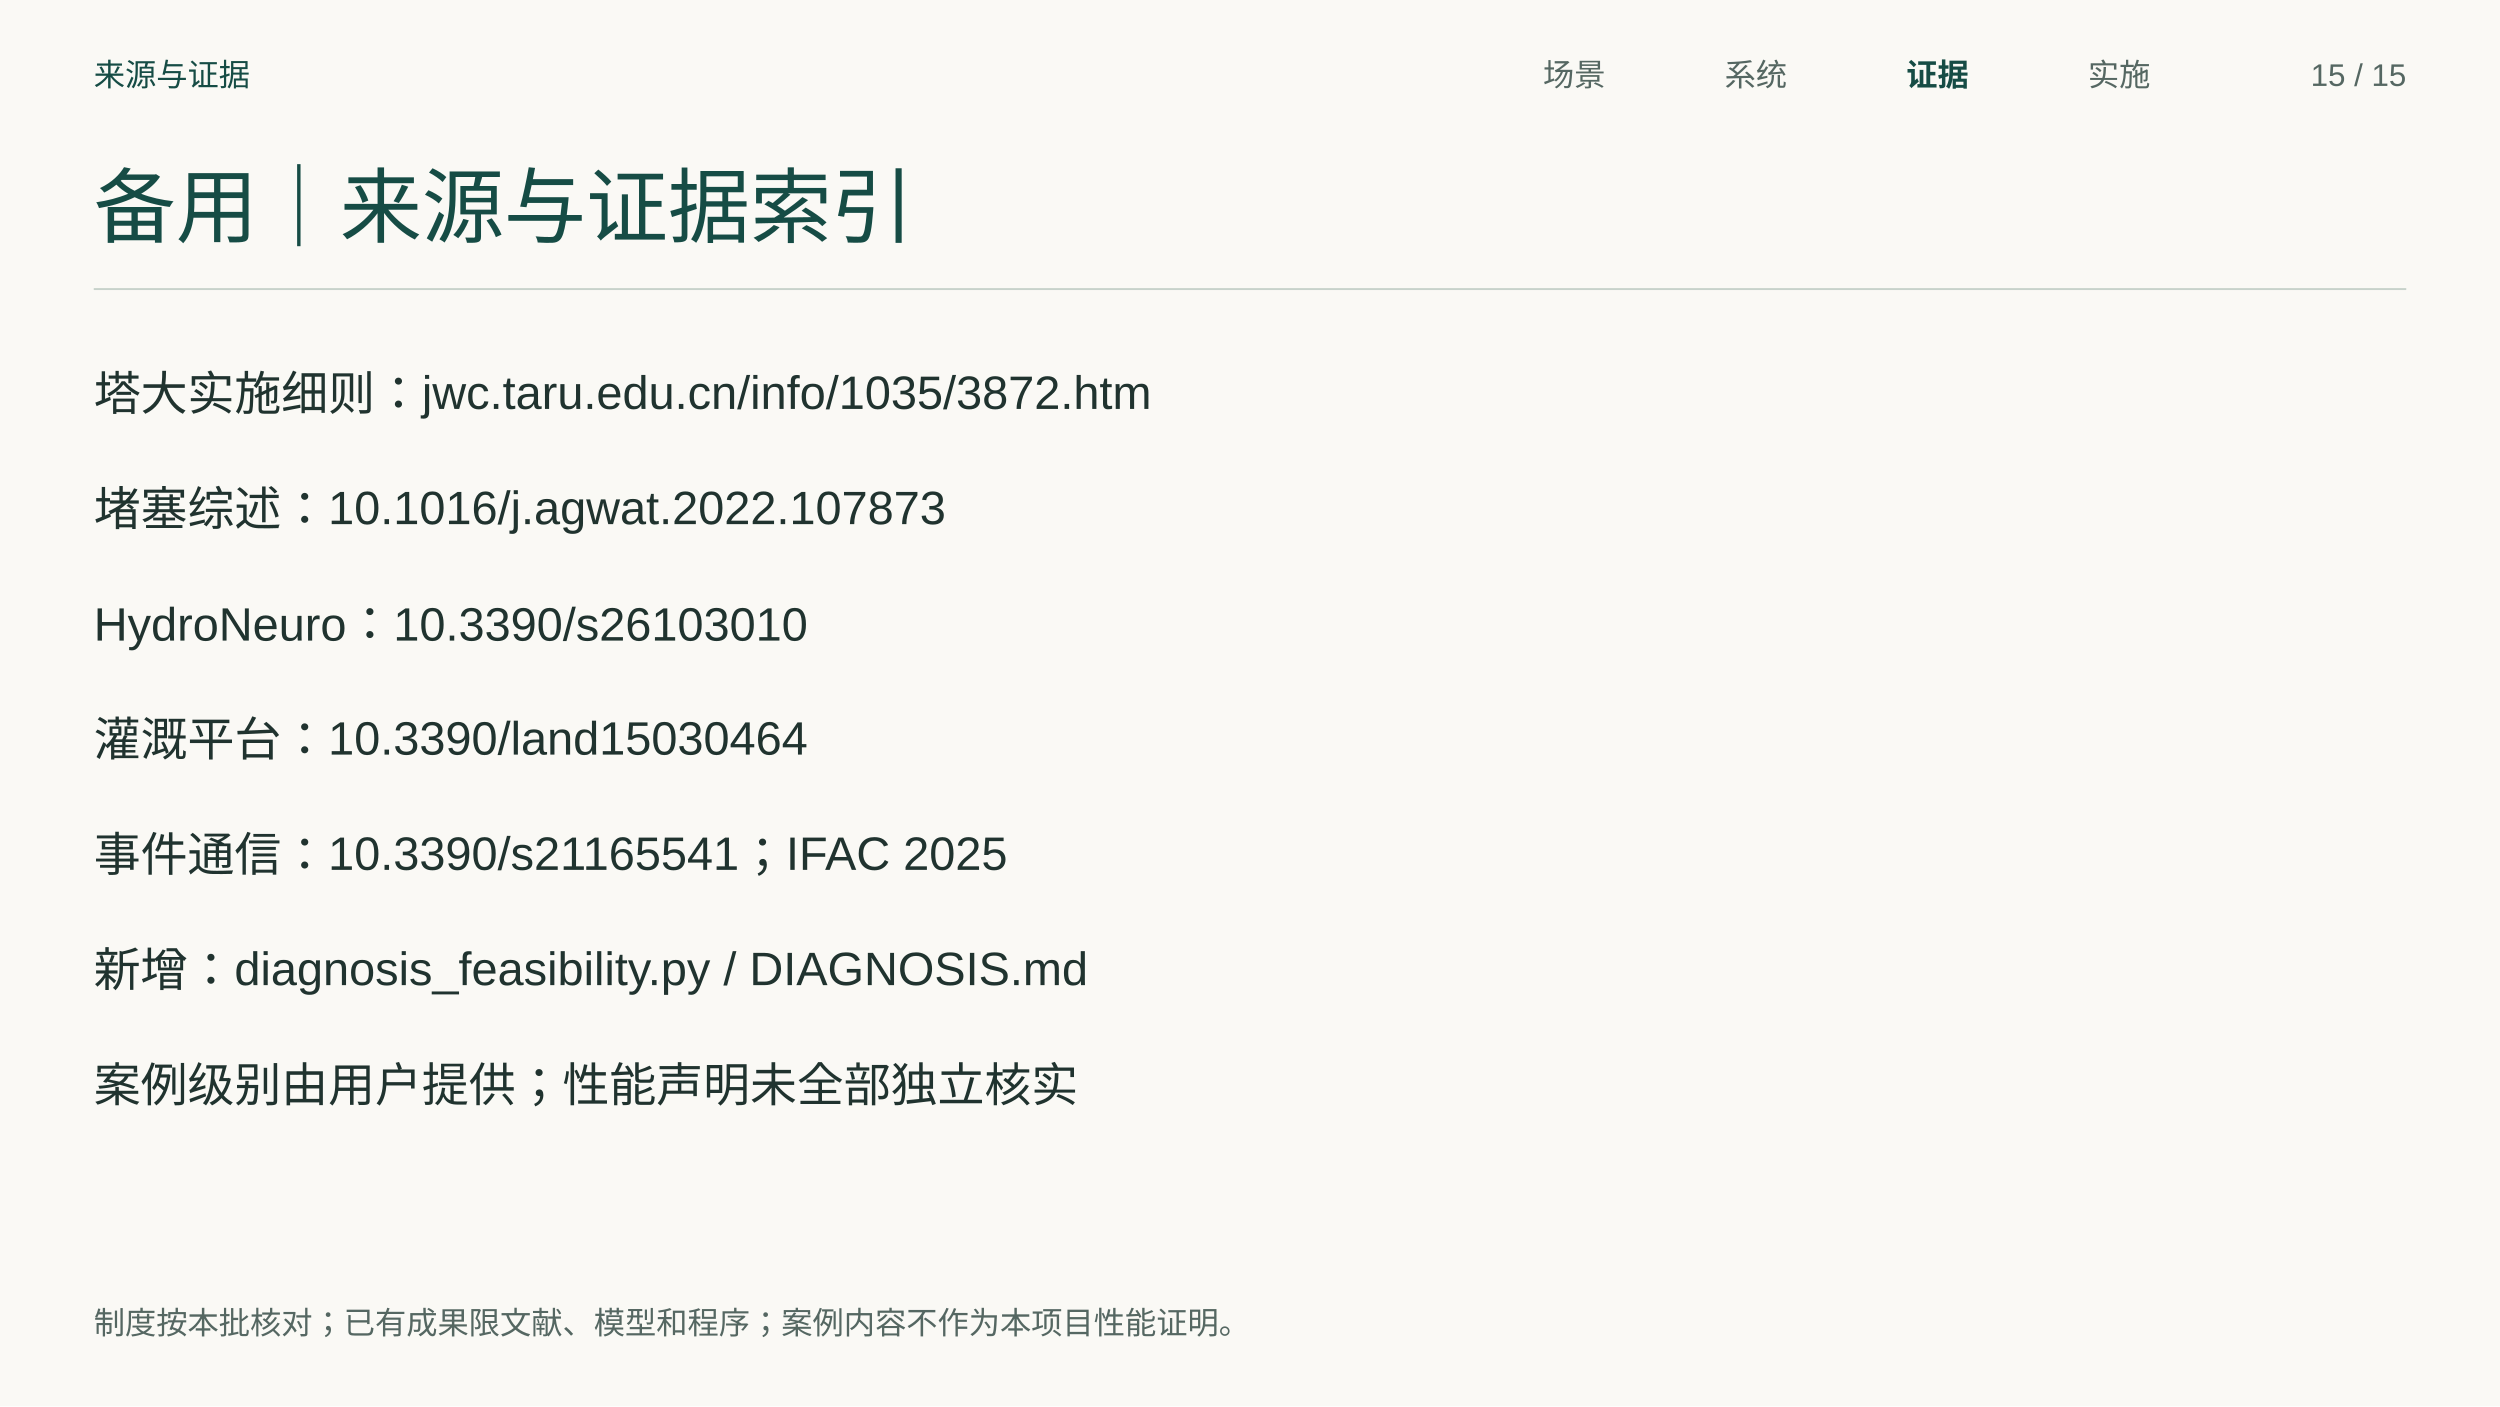
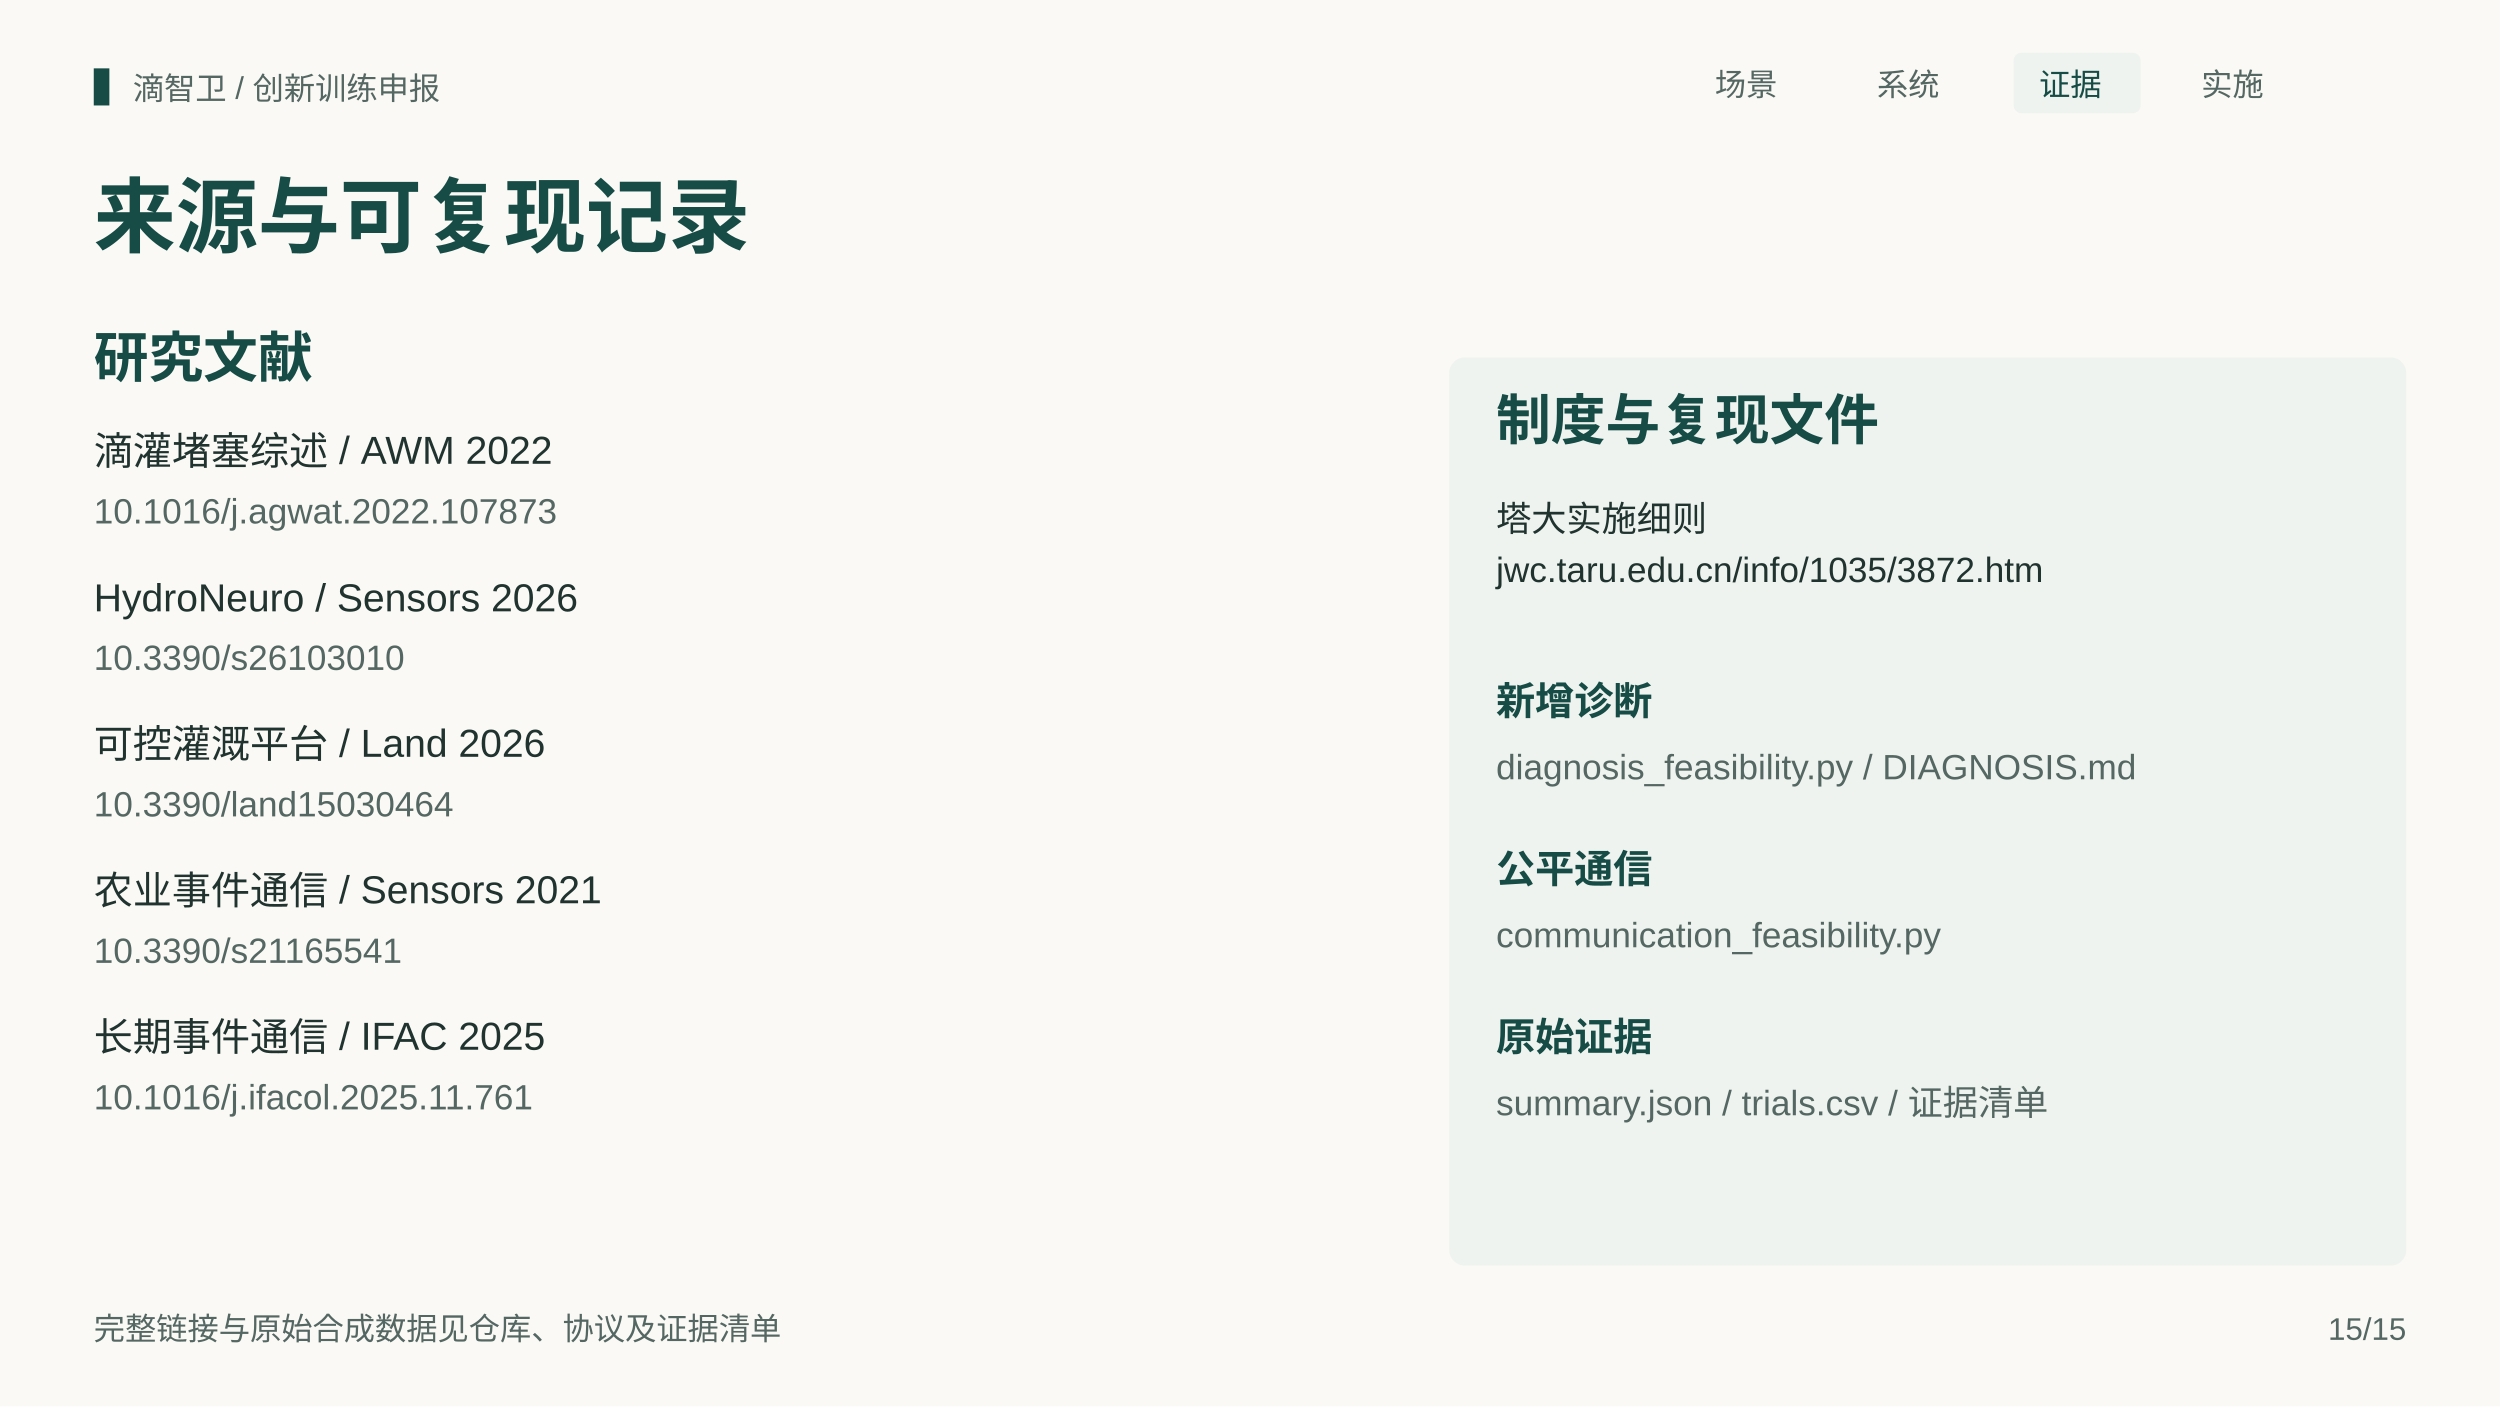
<svg xmlns="http://www.w3.org/2000/svg" viewBox="0 0 1280 720" data-pptx-page-role="content" font-family="Microsoft YaHei, Arial">
+   <defs>
+     <linearGradient id="deep-field" x1="0" y1="0" x2="1" y2="1">
+       <stop offset="0%" stop-color="#164C45" />
+       <stop offset="100%" stop-color="#092E2B" />
+     </linearGradient>
+   </defs>
  <rect id="page-background" data-pptx-role="background" x="0" y="0" width="1280" height="720" rx="0" fill="#FAF9F5" stroke="none" />
-   <text id="page-kicker" data-pptx-role="header" x="48" y="44" font-size="16" fill="#164C45">来源与证据</text>
-   <text id="page-route-0" data-pptx-role="header" x="790" y="44" font-size="16" fill="#556762">场景</text>
-   <text id="page-route-1" data-pptx-role="header" x="883" y="44" font-size="16" fill="#556762">系统</text>
-   <text id="page-route-2" data-pptx-role="header" x="976" y="44" font-size="16" fill="#164C45" font-weight="bold">证据</text>
-   <text id="page-route-3" data-pptx-role="header" x="1069" y="44" font-size="16" fill="#556762">实施</text>
-   <g id="page-title" data-pptx-bounds="48 65 1184 95">
-     <text x="48" y="121" font-family="SimHei, Arial" font-size="42" fill="#164C45" text-anchor="start">备用｜来源与证据索引</text>
+   <rect id="header-mark" data-pptx-role="decoration" x="48" y="35" width="8" height="19" rx="0" fill="#164C45" stroke="none" />
+   <text id="page-kicker" data-pptx-role="header" x="68" y="51" font-size="16" fill="#556762">滴智卫 / 创新训练申报</text>
+   <text id="page-route-0" data-pptx-role="header" x="878" y="49" font-size="16" fill="#556762">场景</text>
+   <text id="page-route-1" data-pptx-role="header" x="961" y="49" font-size="16" fill="#556762">系统</text>
+   <rect id="route-highlight" data-pptx-role="decoration" x="1031" y="27" width="65" height="31" rx="4" fill="#EEF3EF" stroke="none" />
+   <text id="page-route-2" data-pptx-role="header" x="1044" y="49" font-size="16" fill="#164C45">证据</text>
+   <text id="page-route-3" data-pptx-role="header" x="1127" y="49" font-size="16" fill="#556762">实施</text>
+   <g id="page-title" data-pptx-bounds="48 82 1184 78">
+     <text x="48" y="126" font-size="42" fill="#164C45" text-anchor="start" font-weight="bold">来源与可复现记录</text>
  </g>
-   <line id="header-rule" data-pptx-role="decoration" x1="48" y1="148" x2="1232" y2="148" stroke="#C7D2CB" stroke-width="1" />
-   <text id="source-footer" data-pptx-role="footer" x="48" y="683" font-size="16" fill="#556762">制度按本批核对；已有成果限文献、模型和程序；案例内容不作为本项目性能证明。</text>
-   <text id="page-number" data-pptx-role="page-number" x="1232" y="44" font-size="16" text-anchor="end" fill="#556762">15 / 15</text>
-   <g id="reference-register" data-pptx-bounds="48 175 1184 467" fill="#20332F" font-size="24" text-anchor="start">
-     <text x="48" y="210">塔大实施细则：jwc.taru.edu.cn/info/1035/3872.htm</text>
-     <text x="48" y="269">堵塞综述：10.1016/j.agwat.2022.107873</text>
-     <text x="48" y="328">HydroNeuro：10.3390/s26103010</text>
-     <text x="48" y="387">灌溉平台：10.3390/land15030464</text>
-     <text x="48" y="446">事件通信：10.3390/s21165541；IFAC 2025</text>
-     <text x="48" y="505">新增：diagnosis_feasibility.py / DIAGNOSIS.md</text>
-     <text x="48" y="564">案例级别由用户提供；性能声明未全部独立核实</text>
+   <text id="source-footer" data-pptx-role="footer" x="48" y="686" font-size="16" fill="#556762">完整链接与原始合成数据见仓库、协议及证据清单</text>
+   <text id="page-number" data-pptx-role="page-number" x="1232" y="686" text-anchor="end" font-size="16" fill="#556762">15/15</text>
+   <g id="literature-register" data-pptx-bounds="48 170 634 459" text-anchor="start">
+     <text x="48" y="193" font-size="28" fill="#164C45" font-weight="bold">研究文献</text>
+     <text x="48" y="238" font-size="20" fill="#20332F">滴灌堵塞综述 / AWM 2022</text>
+     <text x="48" y="268" font-size="18" fill="#556762">10.1016/j.agwat.2022.107873</text>
+     <text x="48" y="313" font-size="20" fill="#20332F">HydroNeuro / Sensors 2026</text>
+     <text x="48" y="343" font-size="18" fill="#556762">10.3390/s26103010</text>
+     <text x="48" y="388" font-size="20" fill="#20332F">可控灌溉平台 / Land 2026</text>
+     <text x="48" y="418" font-size="18" fill="#556762">10.3390/land15030464</text>
+     <text x="48" y="463" font-size="20" fill="#20332F">农业事件通信 / Sensors 2021</text>
+     <text x="48" y="493" font-size="18" fill="#556762">10.3390/s21165541</text>
+     <text x="48" y="538" font-size="20" fill="#20332F">长期事件通信 / IFAC 2025</text>
+     <text x="48" y="568" font-size="18" fill="#556762">10.1016/j.ifacol.2025.11.761</text>
+   </g>
+   <g id="policy-reproduction" data-pptx-bounds="738 178 494 478">
+     <rect x="742" y="183" width="490" height="465" rx="8" fill="#EEF3EF" stroke="none" />
+     <text x="766" y="225" font-size="28" fill="#164C45" text-anchor="start" font-weight="bold">制度与复现文件</text>
+     <text fill="#20332F" font-size="18" x="766" y="272">塔大实施细则</text>
+     <text fill="#20332F" font-size="18" x="766" y="298">jwc.taru.edu.cn/info/1035/3872.htm</text>
+     <text x="766" y="366" font-size="20" fill="#164C45" text-anchor="start" font-weight="bold">新增诊断</text>
+     <text x="766" y="399" font-size="18" fill="#556762" text-anchor="start">diagnosis_feasibility.py / DIAGNOSIS.md</text>
+     <text x="766" y="452" font-size="20" fill="#164C45" text-anchor="start" font-weight="bold">公平通信</text>
+     <text x="766" y="485" font-size="18" fill="#556762" text-anchor="start">communication_feasibility.py</text>
+     <text x="766" y="538" font-size="20" fill="#164C45" text-anchor="start" font-weight="bold">原始证据</text>
+     <text x="766" y="571" font-size="18" fill="#556762" text-anchor="start">summary.json / trials.csv / 证据清单</text>
  </g>
</svg>
